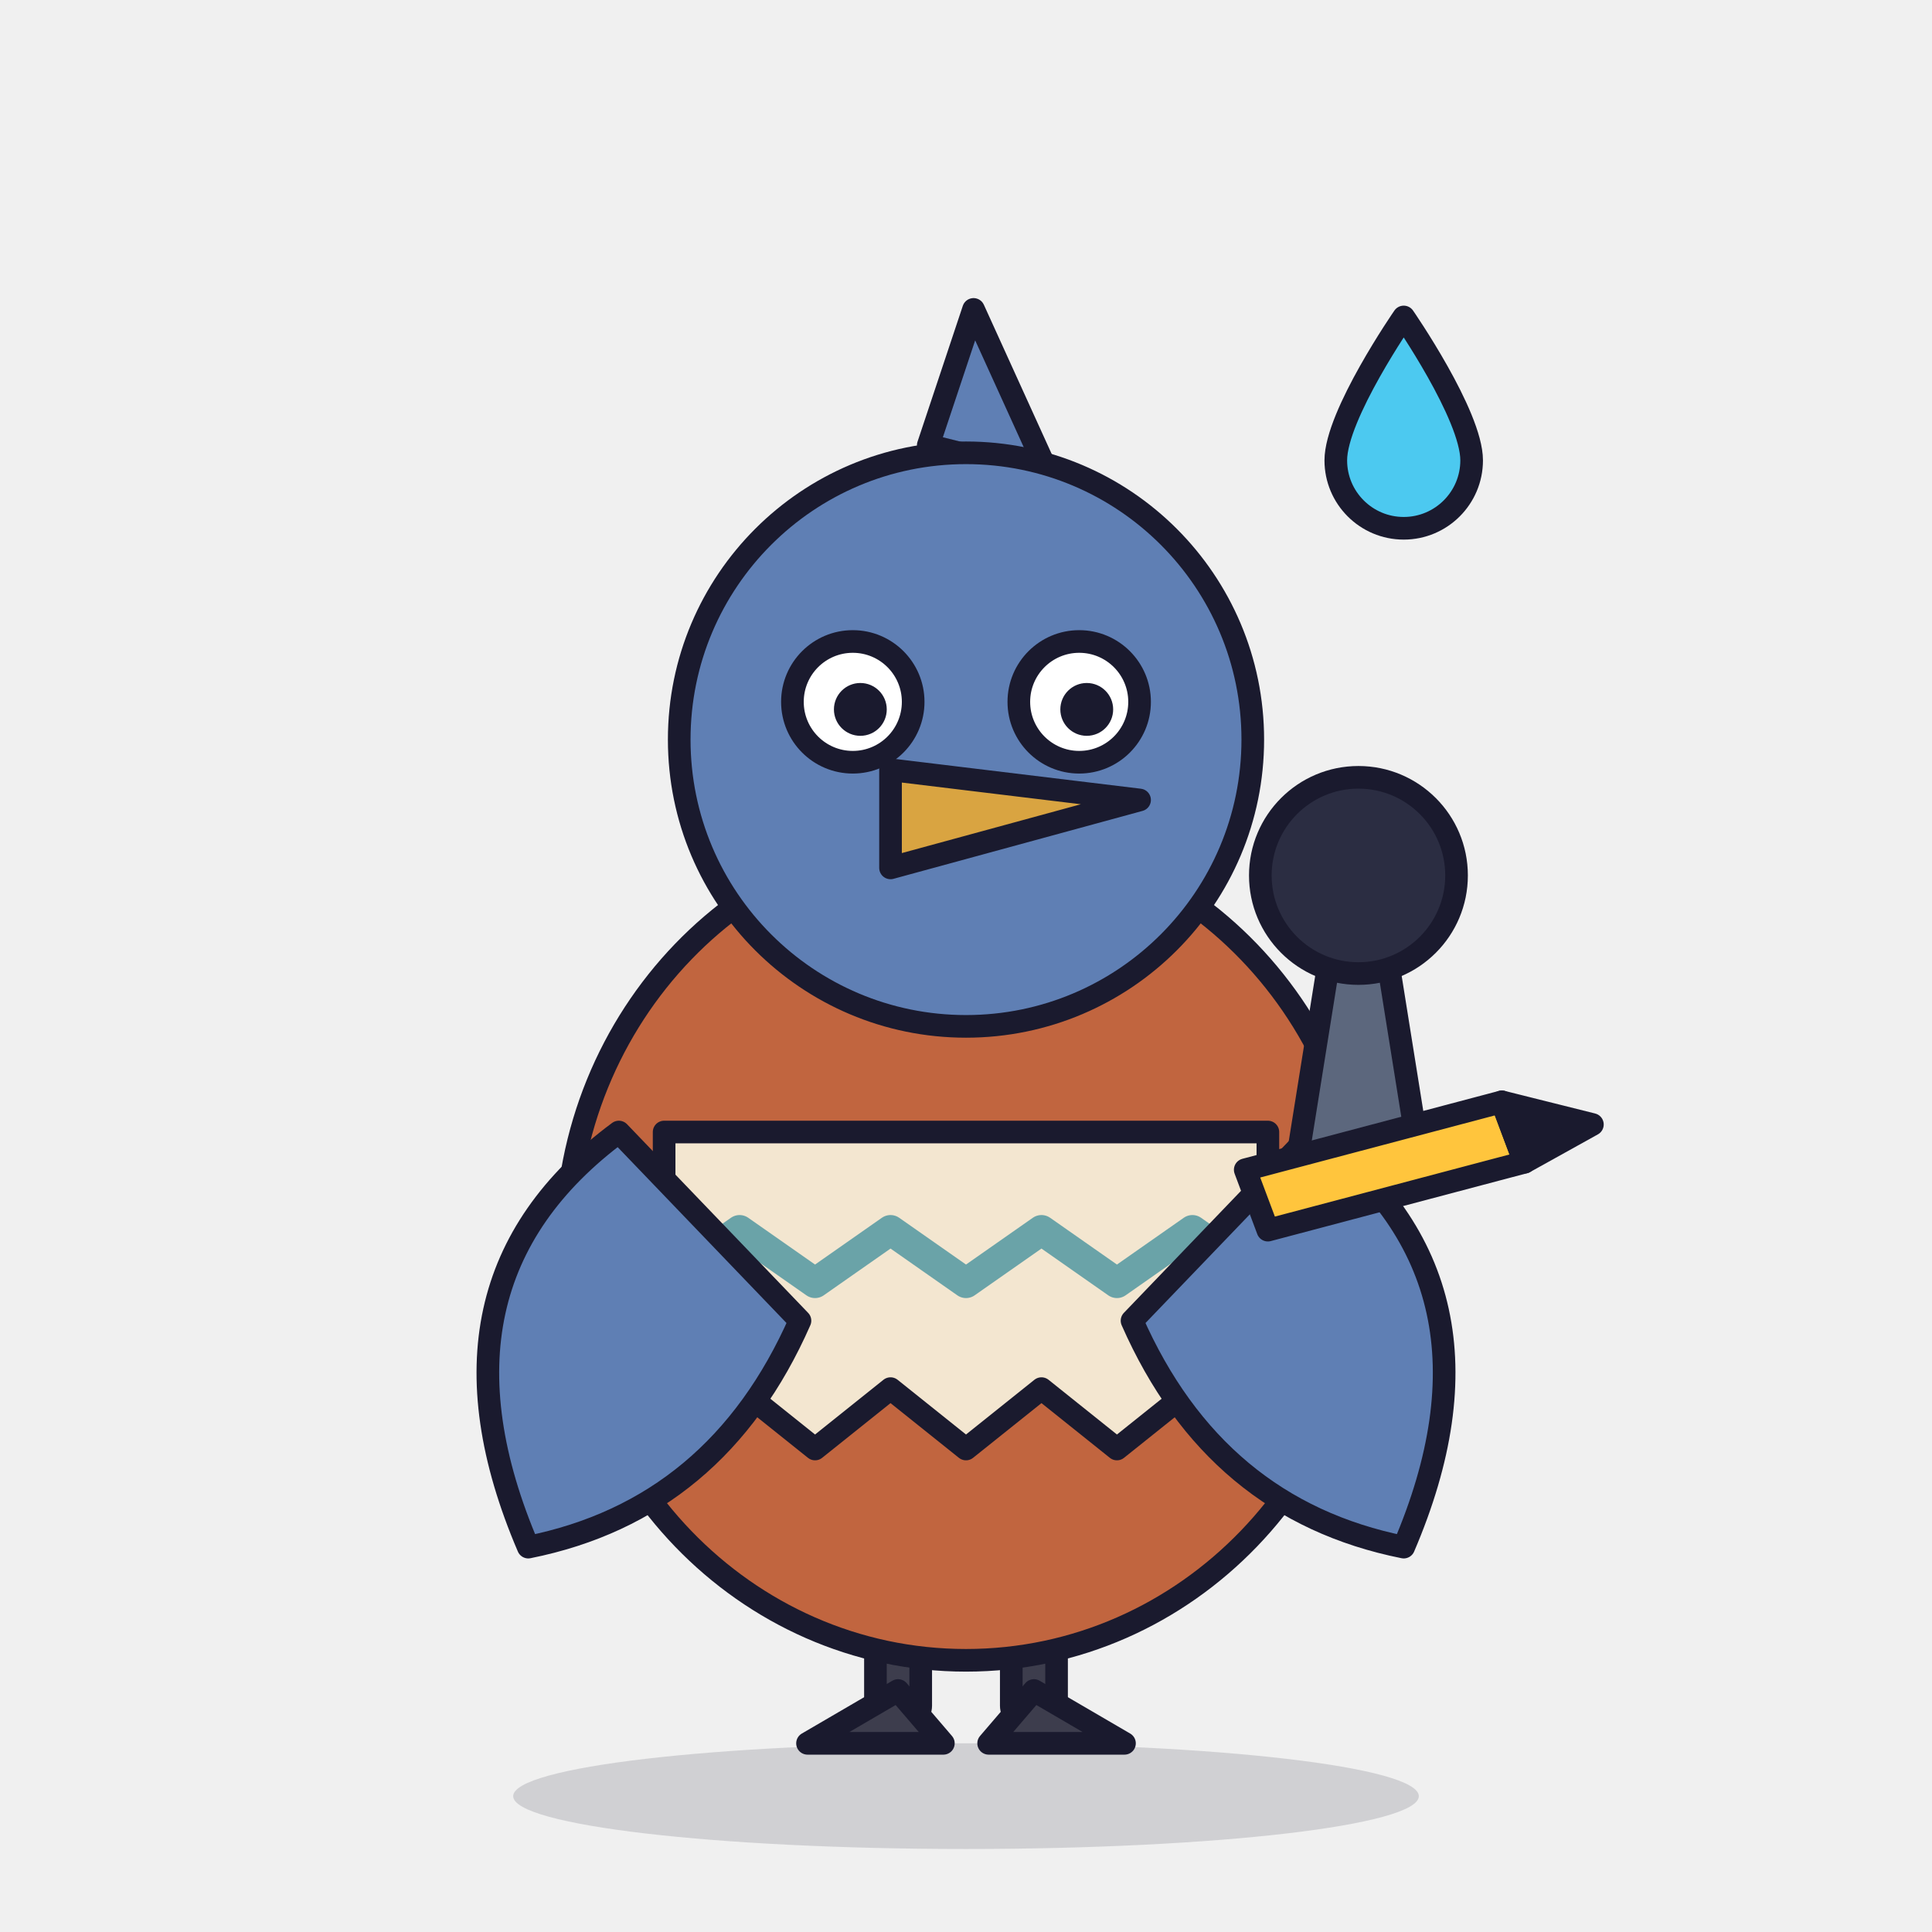
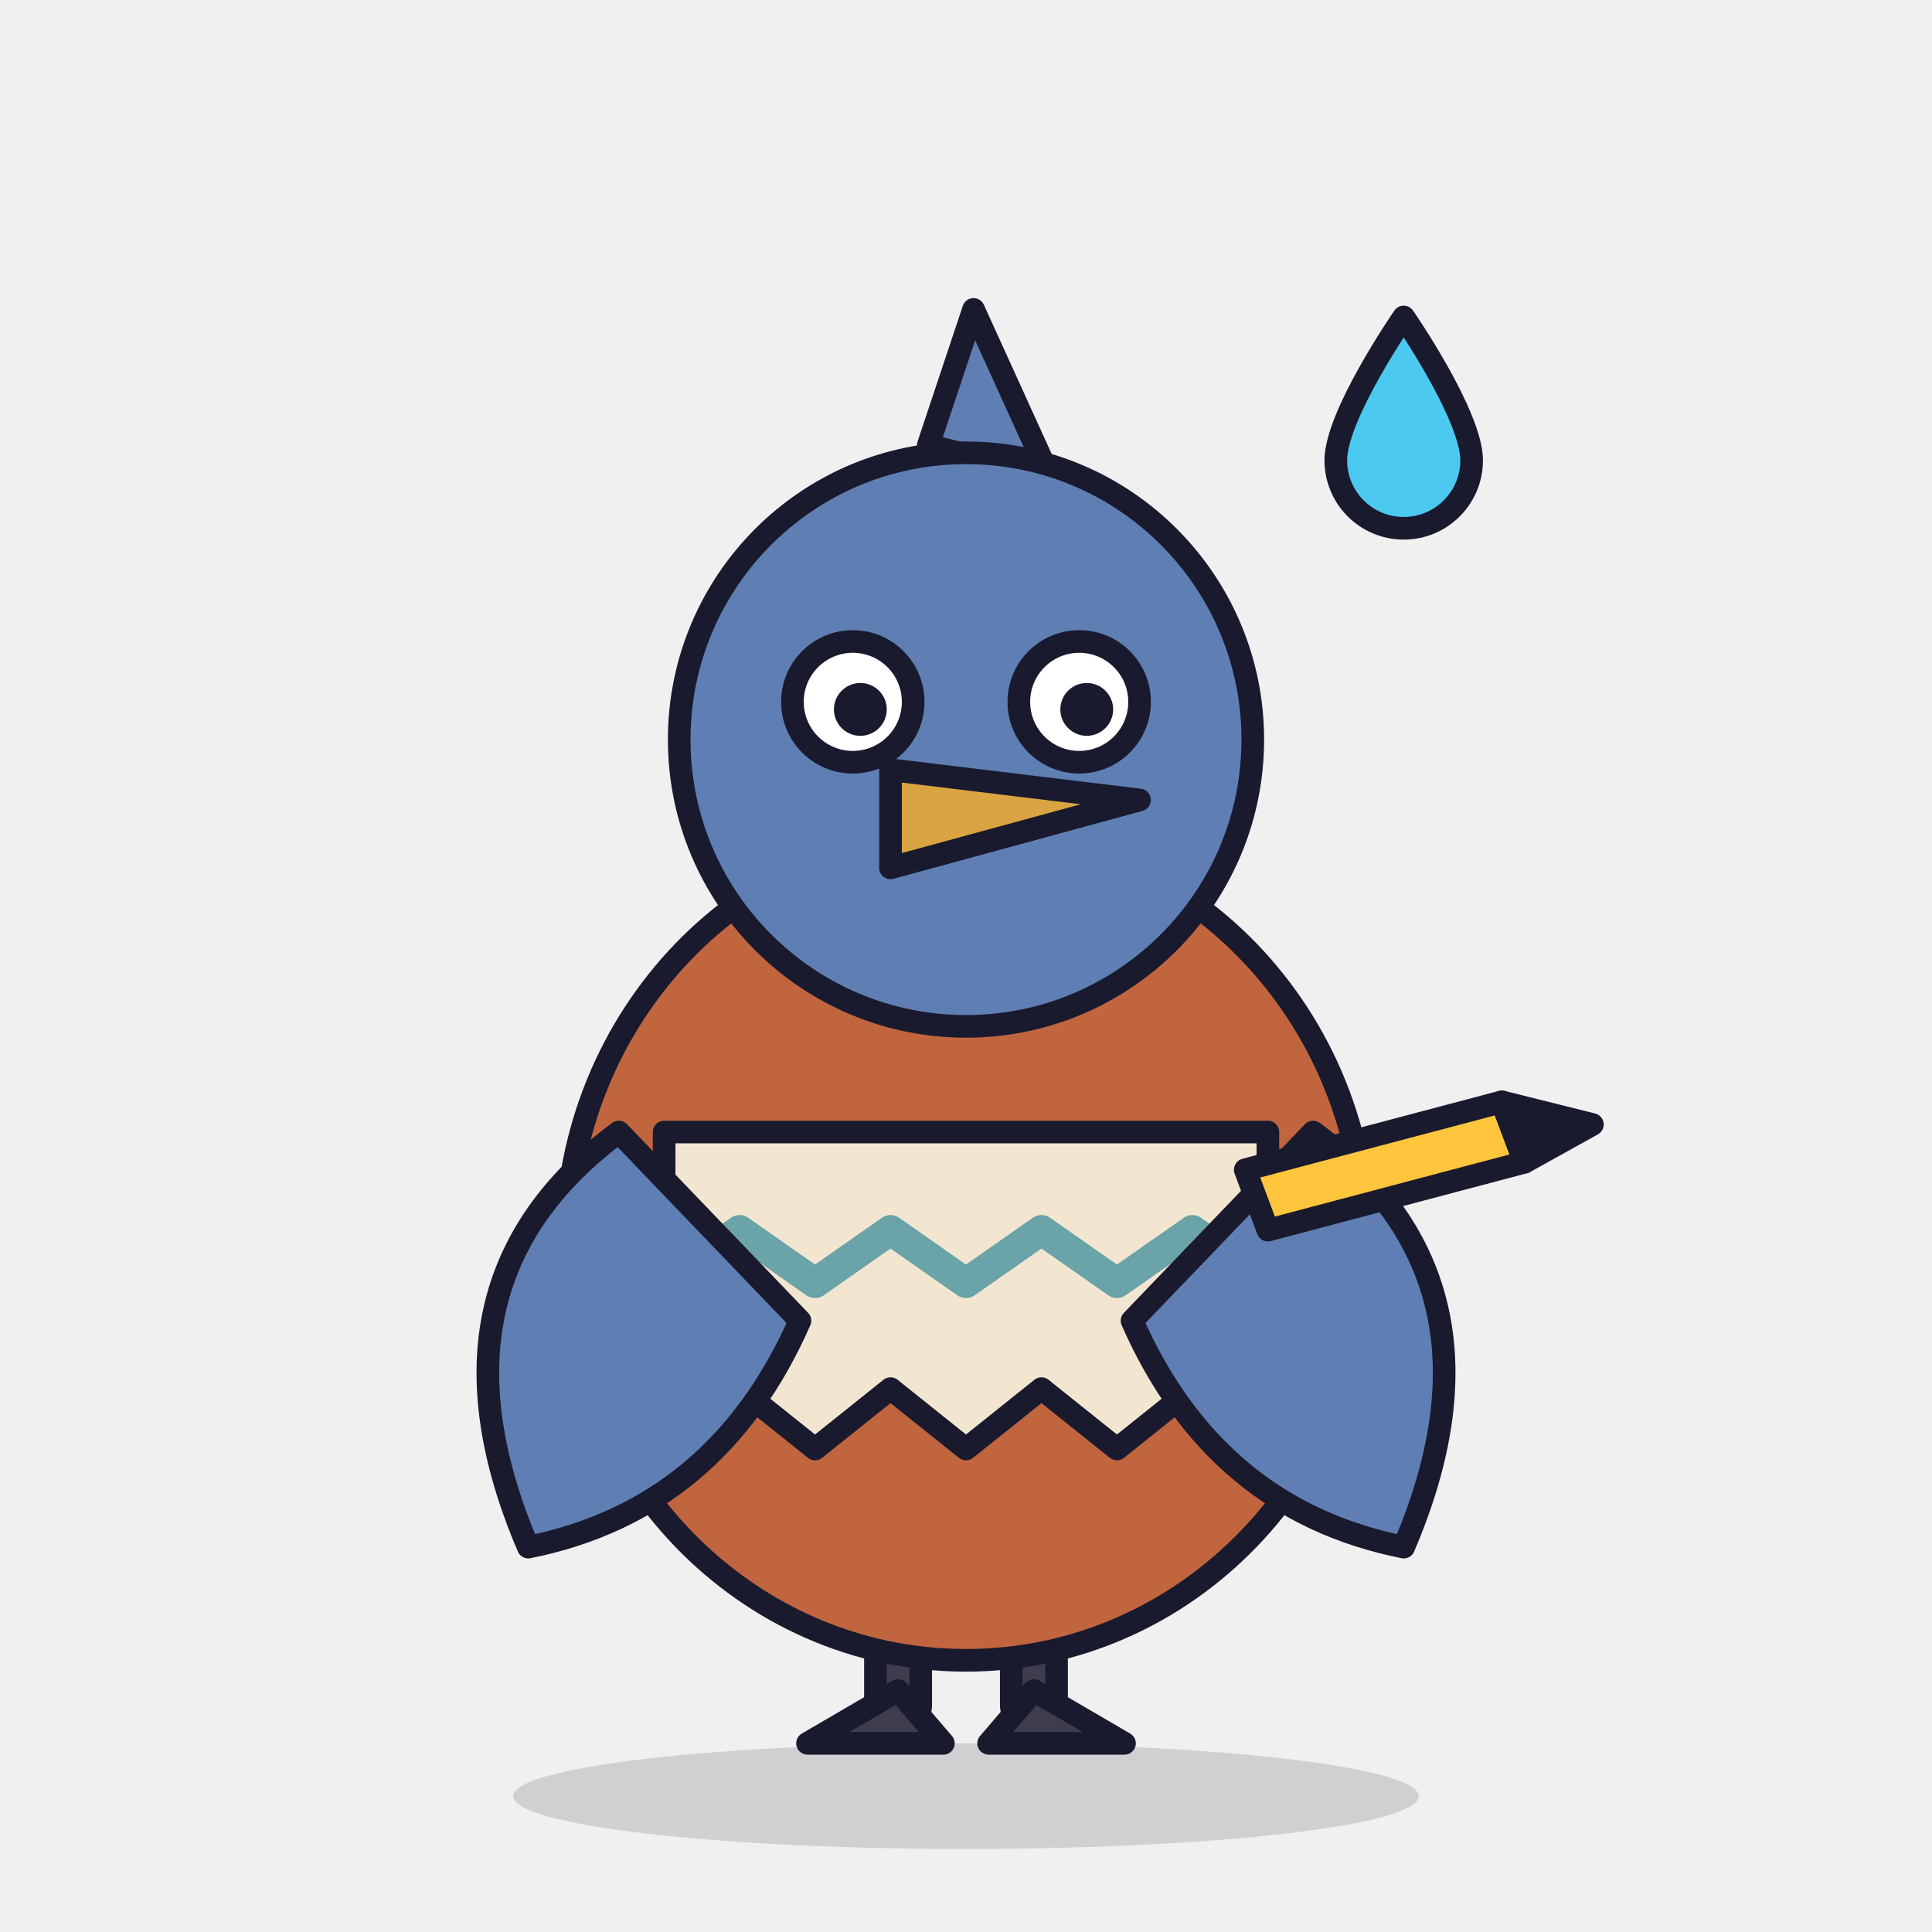
<svg xmlns="http://www.w3.org/2000/svg" viewBox="0 0 512 512" class="char char-bird">
  <g class="c-shadow">
    <ellipse cx="256" cy="476" rx="120" ry="14" fill="#1A1A2E" opacity="0.15" />
  </g>
  <g class="c-body">
    <rect x="232" y="420" width="12" height="36" rx="4" fill="#3D3D4D" stroke="#1A1A2E" stroke-width="6" stroke-linejoin="round" stroke-linecap="round" />
    <rect x="268" y="420" width="12" height="36" rx="4" fill="#3D3D4D" stroke="#1A1A2E" stroke-width="6" stroke-linejoin="round" stroke-linecap="round" />
    <polygon points="214,462 238,448 250,462" fill="#3D3D4D" stroke="#1A1A2E" stroke-width="6" stroke-linejoin="round" stroke-linecap="round" />
    <polygon points="262,462 274,448 298,462" fill="#3D3D4D" stroke="#1A1A2E" stroke-width="6" stroke-linejoin="round" stroke-linecap="round" />
    <ellipse cx="256" cy="330" rx="106" ry="110" fill="#C1653F" stroke="#1A1A2E" stroke-width="6" stroke-linejoin="round" stroke-linecap="round" />
    <polygon points="176,300 336,300 336,384 316,368 296,384 276,368 256,384 236,368 216,384 196,368 176,384" fill="#F3E6D0" stroke="#1A1A2E" stroke-width="6" stroke-linejoin="round" stroke-linecap="round" />
    <path d="M176 340l20-14 20 14 20-14 20 14 20-14 20 14 20-14 20 14" fill="none" stroke="#6AA3A8" stroke-width="8" stroke-linejoin="round" stroke-linecap="round" />
    <g class="c-head">
      <polygon points="246,118 258,82 278,126" fill="#5F7FB4" stroke="#1A1A2E" stroke-width="6" stroke-linejoin="round" stroke-linecap="round" />
      <circle cx="256" cy="196" r="76" fill="#5F7FB4" stroke="#1A1A2E" stroke-width="6" stroke-linejoin="round" stroke-linecap="round" />
      <g class="c-face">
        <g class="c-eyes">
          <circle cx="226" cy="186" r="16" fill="#FFFFFF" stroke="#1A1A2E" stroke-width="6" stroke-linejoin="round" stroke-linecap="round" />
          <circle cx="286" cy="186" r="16" fill="#FFFFFF" stroke="#1A1A2E" stroke-width="6" stroke-linejoin="round" stroke-linecap="round" />
          <circle cx="228" cy="188" r="7" fill="#1A1A2E" />
          <circle cx="288" cy="188" r="7" fill="#1A1A2E" />
        </g>
        <g class="c-mouth">
          <polygon points="236,204 302,212 236,230" fill="#D9A441" stroke="#1A1A2E" stroke-width="6" stroke-linejoin="round" stroke-linecap="round" />
        </g>
      </g>
    </g>
  </g>
  <g class="c-arm-l">
    <path d="M164 300Q110 340 140 410Q190 400 212 350z" fill="#5F7FB4" stroke="#1A1A2E" stroke-width="6" stroke-linejoin="round" stroke-linecap="round" />
  </g>
  <g class="c-arm-r">
    <path d="M348 300Q402 340 372 410Q322 400 300 350z" fill="#5F7FB4" stroke="#1A1A2E" stroke-width="6" stroke-linejoin="round" stroke-linecap="round" />
  </g>
-   <g class="c-prop c-mic">
-     <polygon points="352,256 368,256 376,306 344,306" fill="#5C677D" stroke="#1A1A2E" stroke-width="6" stroke-linejoin="round" stroke-linecap="round" />
-     <circle cx="360" cy="232" r="26" fill="#2B2D42" stroke="#1A1A2E" stroke-width="6" stroke-linejoin="round" stroke-linecap="round" />
-   </g>
  <g class="c-prop c-pencil">
    <polygon points="330,310 398,292 404,308 336,326" fill="#FFC53D" stroke="#1A1A2E" stroke-width="6" stroke-linejoin="round" stroke-linecap="round" />
    <polygon points="398,292 422,298 404,308" fill="#1A1A2E" stroke="#1A1A2E" stroke-width="6" stroke-linejoin="round" stroke-linecap="round" />
  </g>
  <g class="c-prop c-sweat">
    <path d="M372 84c0 0-18 26-18 38a18 18 0 0 0 36 0c0-12-18-38-18-38z" fill="#4CC9F0" stroke="#1A1A2E" stroke-width="6" stroke-linejoin="round" stroke-linecap="round" />
  </g>
  <g class="c-gag" />
</svg>
